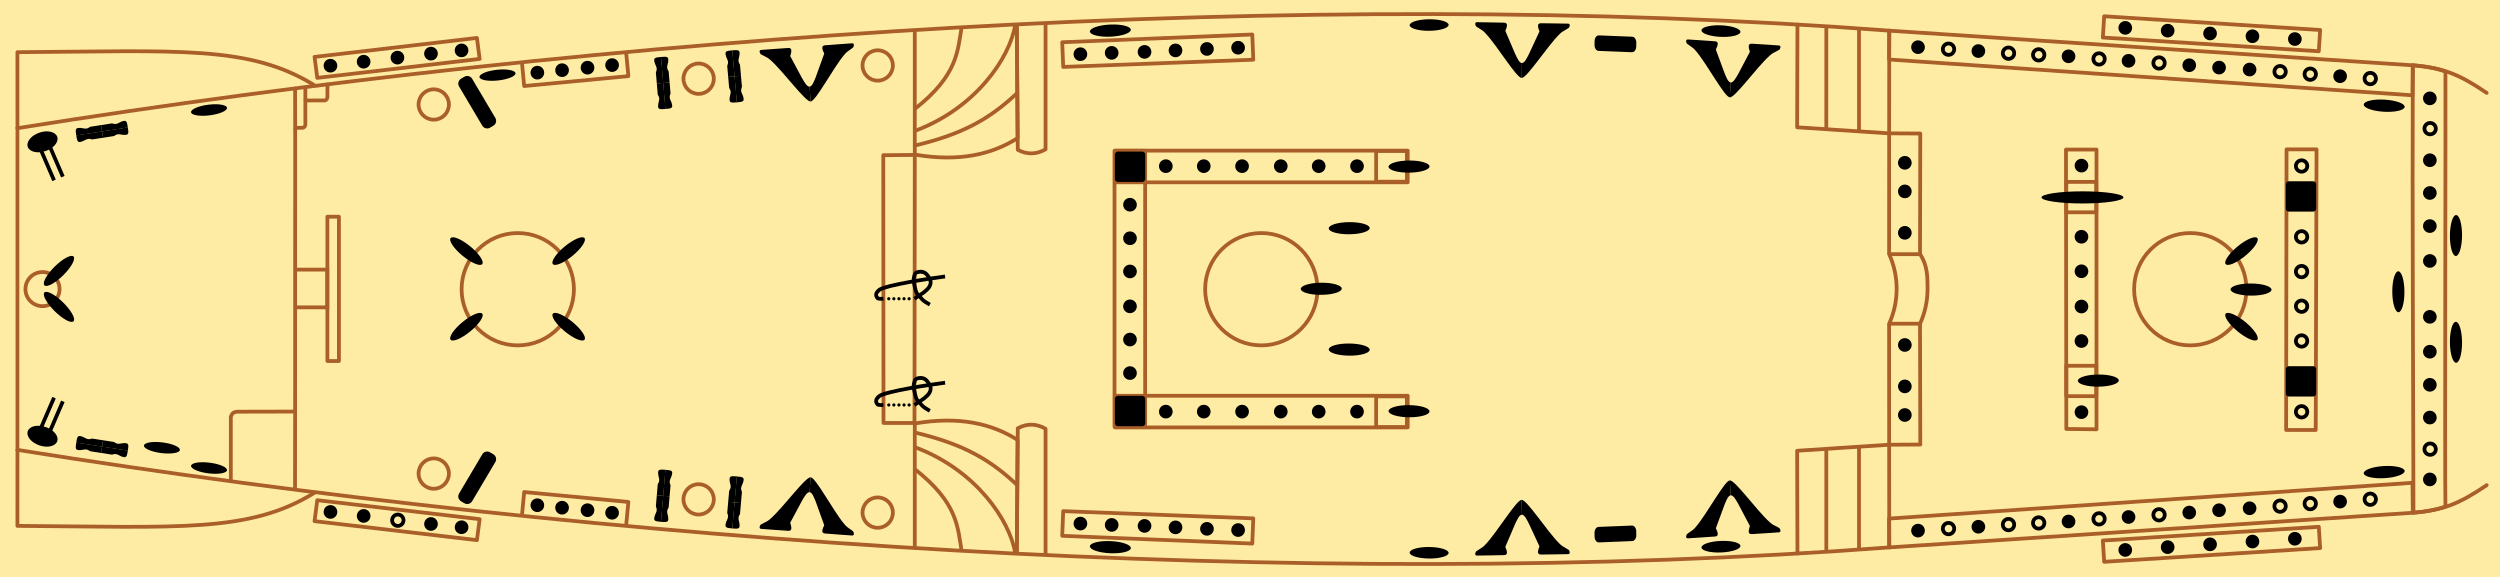
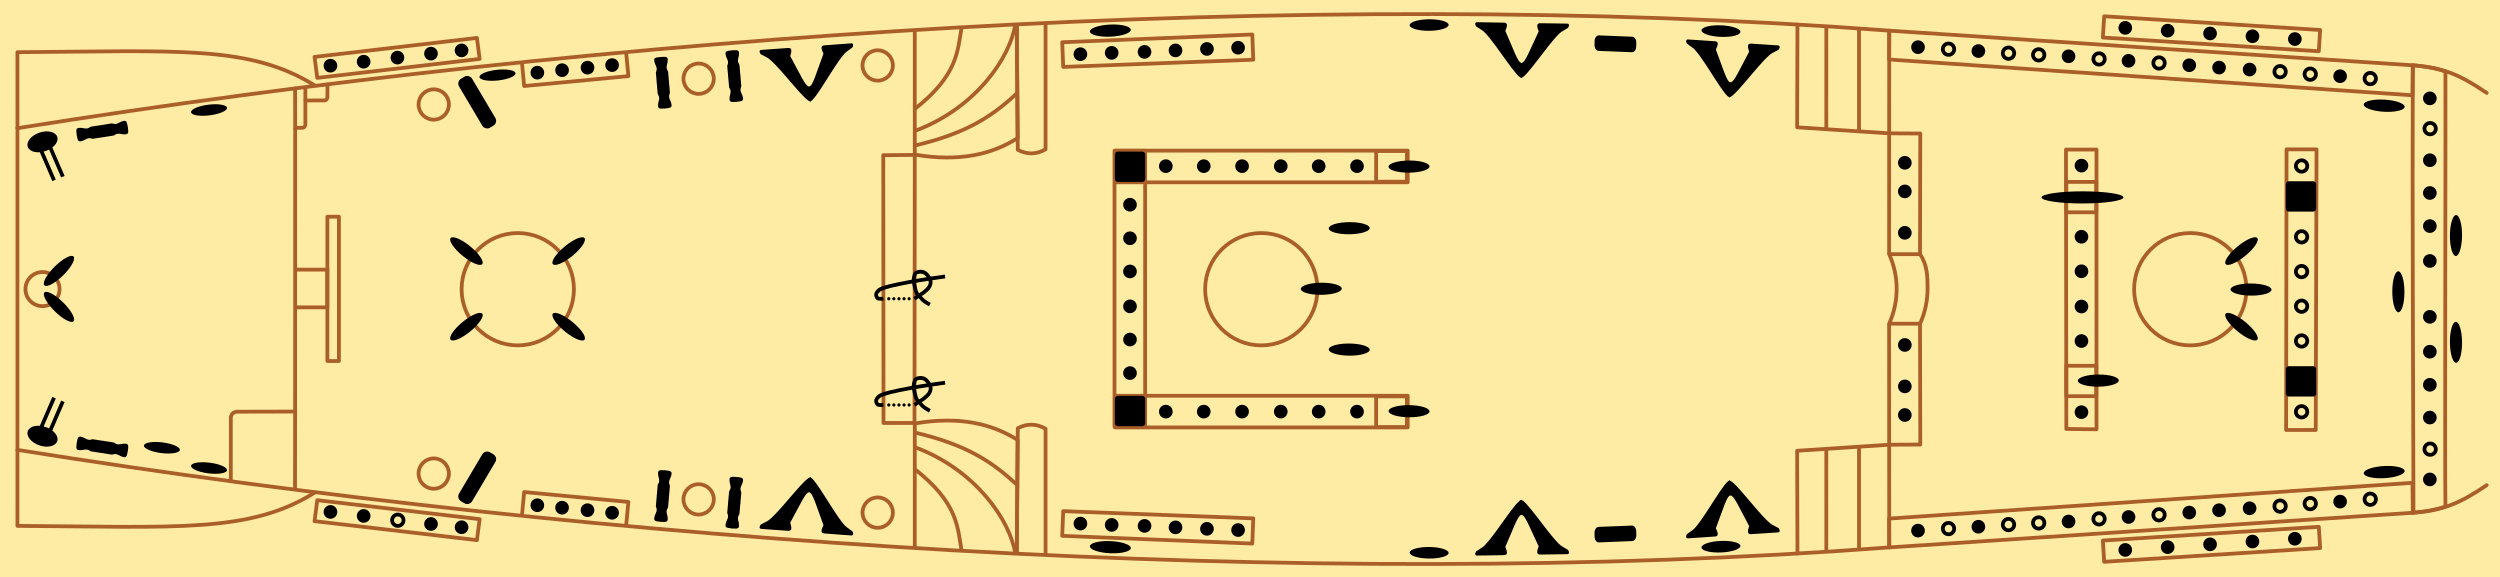
<svg xmlns="http://www.w3.org/2000/svg" xmlns:ns2="https://github.com/jolaf/rigging" xmlns:xlink="http://www.w3.org/1999/xlink" viewBox="1 -24 659 152" version="1.1" id="svg1" height="100%" width="100%">
  <style id="style1">
    /*  */
  &lt;/style&gt;
    #background {
      fill: #ffeca4;
    }

    #drawing, #wood {
      color: #aa5f28;
    }

    #wood {
      opacity: 0.5;
    }
    /*  */
  </style>
  <defs id="defs1">
    <pattern style="color:#aa5f28;opacity:0.5;fill:currentColor" patternUnits="userSpaceOnUse" viewBox="0,0,100,100" height="5" width="5" id="wood">
      <rect id="rect1431" height="5" width="100" y="0" x="0" />
      <rect style="opacity:0.1" x="0" y="5" width="100" height="95" id="rect3597" />
    </pattern>
    <rect style="fill:currentColor" id="deckMask" width="220.711" height="146.642" x="277.269" y="-0.809" />
    <g style="stroke:currentColor" id="mastMask">
      <path d="m 425.113,59.525 c 26.5,26.5 26.5,26.5 26.5,26.5 z" id="path89" />
      <path d="m 451.613,59.525 c -26.5,26.5 -26.5,26.5 -26.5,26.5 z" id="path91" />
    </g>
-     <circle style="stroke:currentColor" id="pipe" cx="160.871" cy="398.091" r="4" />
+     <circle style="fill:none;stroke:currentColor" id="pipe" cx="160.871" cy="398.091" r="4" />
    <circle class="aura" transform="rotate(-8.297298)" style="fill:currentColor" cx="567.539" cy="28.152" r="1.8" id="pin" />
    <circle r="1.5" cy="138.775" cx="607.213" id="pinhole" transform="rotate(-8.297298)" style="fill:none;stroke:currentColor" />
    <ellipse class="aura" style="fill:currentColor" cx="3.721" cy="-575.374" rx="1.6" ry="5.4" id="cleat" transform="rotate(89.50973)" />
    <rect class="aura" style="fill:currentColor" id="lcleat" width="4" height="15" x="396.501" y="72.319" ry="1.5" />
    <g class="aura" style="fill:currentColor" id="xcleat">
      <path class="aura" id="quarterXcleat" d="m 42.185,13.735 c 0,0 -0.026,-2.039 -0.002,-2.905 0.159,-0.415 0.29,-0.647 0.302,-0.946 C 42.517,9.123 42.079,8.693 42.019,7.767 41.966,6.953 42.308,6.833 43.89,6.842 v 6.893 z" />
-       <use transform="matrix(-1,0,0,1,87.75,0)" xlink:href="#quarterXcleat" id="use5194" />
-       <use transform="matrix(1,0,0,-1,0,27.45)" xlink:href="#quarterXcleat" id="use5196" />
-       <use id="use5198" xlink:href="#quarterXcleat" transform="rotate(180,43.875,13.725)" />
-     </g>
-     <g class="aura" id="kevel">
-       <path id="halfKevel" d="m 426.56,44.452 c 0.605,1.201 1.081,2.305 1.819,2.399 -0.01,0.735 0.015,2.749 0,3.896 -1.297,0.164 -6.502,-8.282 -9.737,-11.618 -0.74,-0.763 -0.818,-0.717 -2.433,-1.725 -0.222,-0.138 -0.607,-1.137 0.142,-1.153 2.121,-0.047 4.926,0.037 7.099,0.007 1.56,-0.021 0.44,1.911 0.425,2.168" style="fill:currentColor" />
-       <use xlink:href="#halfKevel" transform="matrix(-1,0,0,1,856.7406,0)" id="use6823" />
+       <use transform="matrix(-1,0,0,1,87.6,0)" xlink:href="#quarterXcleat" id="use5194" />
+       <use transform="matrix(1,0,0,-1,0,27.3)" xlink:href="#quarterXcleat" id="use5196" />
+       <use id="use5198" xlink:href="#quarterXcleat" transform="rotate(180,43.8,13.65)" />
+     </g>
+     <g class="aura" style="fill:currentColor" id="kevel">
+       <path id="halfKevel" d="m 426.56,44.452 c 0.605,1.201 1.081,2.305 1.819,2.399 v 3.896 c -1.297,0.164 -6.502,-8.282 -9.737,-11.618 -0.74,-0.763 -0.818,-0.717 -2.433,-1.725 -0.222,-0.138 -0.607,-1.137 0.142,-1.153 2.121,-0.047 4.926,0.037 7.099,0.007 1.56,-0.021 0.44,1.911 0.425,2.168" />
+       <use xlink:href="#halfKevel" transform="matrix(-1,0,0,1,856.54,0)" id="use13994" />
    </g>
    <rect ry="0.8" rx="0.8" style="fill:currentColor" class="aura" y="40.706" x="287.157" height="8" width="8" id="fist" />
    <g style="fill:currentColor" id="tackle" class="aura">
      <path d="m 633.919,129.817 0.918,0.396 -3.977,9.219 -0.918,-0.396 z" id="halfTackle" />
      <use xlink:href="#halfTackle" id="use12488" transform="translate(-2.328125,-0.96875)" />
      <ellipse id="ellipse12490" cx="-640.376" cy="-70.366" rx="4.104" ry="2.557" transform="matrix(-0.9469348,-0.3214258,-0.3214258,0.9469348,0,0)" />
    </g>
    <g style="fill:currentColor" id="knot" class="aura">
      <g id="g12499" style="fill-opacity:0">
        <rect id="rect12493" width="11.369" height="3.748" x="662.206" y="352.485" />
        <rect id="rect12495" width="3.123" height="7.121" x="670.878" y="349.127" />
        <rect id="rect12497" width="1.811" height="6.996" x="673.189" y="349.877" />
      </g>
      <path id="path12501" d="m 678.691,349.364 c -2.013,0.246 -5.879,0.818 -9.482,1.479 -1.802,0.33 -3.537,0.682 -4.945,1.029 -1.408,0.347 -2.446,0.644 -3.053,1.043 l -0.018,0.012 -0.016,0.014 c -0.479,0.375 -0.88,0.793 -1.043,1.336 -0.163,0.543 0.01,1.177 0.482,1.674 l 0.031,0.033 0.035,0.025 c 0.22,0.163 0.398,0.178 0.588,0.205 0.19,0.027 0.386,0.035 0.57,0.037 0.368,0.005 0.691,-0.019 0.691,-0.019 l -0.076,-0.998 c 0,0 -0.288,0.022 -0.604,0.018 -0.158,-0.002 -0.32,-0.01 -0.441,-0.027 -0.081,-0.011 -0.077,-0.012 -0.09,-0.014 -0.241,-0.274 -0.291,-0.445 -0.23,-0.646 0.064,-0.214 0.307,-0.516 0.688,-0.818 0.306,-0.197 1.359,-0.564 2.725,-0.9 1.375,-0.339 3.095,-0.689 4.885,-1.018 3.58,-0.656 7.443,-1.228 9.424,-1.471 z" />
      <path id="path12503" d="m 672.419,348.098 c -0.465,-0.022 -0.923,0.066 -1.311,0.229 -0.408,0.171 -0.686,0.499 -0.809,0.811 -0.122,0.312 -0.151,0.585 -0.234,0.865 -0.144,0.483 -0.088,1.007 -0.01,1.543 0.078,0.536 0.2,1.065 0.285,1.428 0.17,0.724 0.285,1.148 0.66,1.758 0.024,0.038 0.07,0.067 0.096,0.105 -0.209,0.132 -0.688,0.469 -0.688,0.469 l 0.521,0.854 c 0,0 0.573,-0.406 0.85,-0.58 0.302,0.324 0.563,0.688 0.873,0.947 0.652,0.547 1.848,1.191 1.848,1.191 l 0.482,-0.877 c 0,0 -1.221,-0.689 -1.688,-1.08 -0.256,-0.214 -0.442,-0.485 -0.691,-0.746 0.434,-0.293 0.655,-0.394 0.979,-0.668 0.496,-0.421 1.126,-0.912 1.475,-1.568 0.289,-0.544 0.46,-1.089 0.369,-1.754 -0.061,-0.444 -0.291,-0.879 -0.586,-1.33 -0.295,-0.451 -0.648,-0.883 -1.068,-1.164 -0.415,-0.278 -0.888,-0.41 -1.354,-0.432 z m -0.924,1.15 c 0.448,-0.188 1.275,-0.186 1.721,0.111 0.218,0.146 0.544,0.506 0.789,0.881 0.245,0.374 0.415,0.798 0.432,0.918 0.063,0.463 -0.011,0.678 -0.262,1.15 -0.191,0.359 -0.738,0.847 -1.24,1.273 -0.288,0.245 -0.563,0.39 -1.016,0.693 -0.014,-0.022 -0.051,-0.047 -0.064,-0.068 -0.323,-0.525 -0.37,-0.744 -0.539,-1.463 -0.084,-0.359 -0.2,-0.864 -0.27,-1.344 -0.07,-0.48 -0.071,-0.953 -0.023,-1.113 0.108,-0.363 0.153,-0.643 0.209,-0.785 0.056,-0.142 0.06,-0.168 0.264,-0.254 z" />
      <g id="g12508">
        <circle r="0.426" cy="355.732" cx="663.915" id="knotDot" />
        <use xlink:href="#knotDot" id="use12506" transform="translate(1.34)" />
        <use transform="translate(2.68)" id="use12801" xlink:href="#knotDot" />
        <use xlink:href="#knotDot" id="use12803" transform="translate(4.02)" />
        <use transform="translate(5.36)" id="use12805" xlink:href="#knotDot" />
      </g>
    </g>
  </defs>
  <g id="layer1">
    <g id="background" style="fill:#ffeca4">
      <rect y="-140" x="-20" height="370" width="720" id="rect6803" />
    </g>
  </g>
  <g id="layer2">
    <g style="color:#aa5f28;fill:none;stroke:currentColor" id="drawing">
      <path style="stroke-linejoin:round" d="m 645.621,-5.151 c -3.61,-1.336 -8.605,-1.635 -8.605,-1.635 -0.16,38.87 0.115,82.335 0.176,117.905 0,0 3.932,-0.108 8.424,-1.564 -0.182,-8.555 0.077,-111.18 0.004,-114.706 -9e-5,0 -1.7e-4,0 -2.6e-4,0" id="path4294" class="rail" />
      <path style="stroke-linecap:round;stroke-linejoin:round" d="m 603.734,15.378 c 0,0 7.908,0 7.908,0 0,0 -0.217,73.963 -0.217,73.963 0,0 -7.8,0 -7.8,0 0,0 0.108,-73.963 0.108,-73.963" id="rect4333" class="rail" />
      <circle id="path4330" cx="578.359" cy="52.238" r="14.805" class="solid" />
      <path style="stroke-linecap:round;stroke-linejoin:round" d="m 545.591,15.428 c 0,0 8.047,0 8.047,0 0,0 0,73.736 0,73.736 0,0 -7.955,-0.091 -7.955,-0.091 0,0 -0.091,-73.645 -0.091,-73.645" id="rect4326" class="rail" />
      <path class="solid" d="m 507.125,61.323 c 1.304,-2.875 1.979,-5.997 1.979,-9.164 10e-6,-3.167 -0.013,-6.268 -1.989,-9.164 h -8.138 c 1.304,2.875 1.979,5.997 1.979,9.164 0,3.167 -0.675,6.288 -1.979,9.164 l 8.147,-3e-5" id="path4211" style="stroke-linecap:round;stroke-linejoin:round" />
      <circle r="14.805" cy="52.238" cx="333.481" id="circle327" class="solid " />
      <path style="stroke-linejoin:round" id="path4336" d="m 302.86,88.464 c 0,0 -8.075,0 -8.075,0 0,0 0,-72.72 0,-72.72 0,0 8.075,0 8.075,0 0,0 0,72.72 0,72.72" class="rail" />
      <path style="stroke-linejoin:round" id="path4060" d="m 242.138,16.839 c 0,0 -8.306,0.069 -8.306,0.069 -0.004,16.806 0.062,53.776 0.058,70.582 0,0 8.168,0 8.168,0 0.004,-16.806 0.076,-53.845 0.08,-70.651 0,0 0,-5e-5 0,-5e-5" class="solid" />
      <circle id="circle329" cx="137.481" cy="52.238" r="14.805" class="solid" />
      <rect style="stroke-linejoin:round" id="rect4322" width="3.041" height="38.031" x="87.298" y="33.13" class="solid" />
      <path id="rect4317" d="m 78.789,47.072 h 8.482 v 9.949 h -8.482" />
      <path style="stroke-linecap:round;stroke-linejoin:round" id="path4887" d="m 87.327,-1.708 -0.031,3.419 c -0.175,0.713 -0.438,0.672 -0.685,0.766 l -5.121,0.009 0.005,6.425 c -0.175,0.713 -0.438,0.672 -0.685,0.766 l -1.999,0.035 -0.023,-10.387" class="solid" />
      <path id="path5796" d="M 81.491,2.486 V -1.077" style="stroke-linejoin:round" />
      <path id="path4304" d="m 78.795,84.486 0.017,-74.774" />
      <path style="stroke-linecap:round;stroke-linejoin:round" id="path4412" d="M 61.845,102.711 V 85.897 c 0.389,-1.278 0.973,-1.205 1.523,-1.374 l 15.427,-0.037 -0.025,20.438" class="solid" />
      <circle id="circle4314" cx="12.204" cy="52.207" r="4.495" class="solid" />
      <path style="stroke-width:0.991;stroke-linecap:round" d="M 5.599,9.788 V 94.592" id="path4069" />
      <g id="portDrawing">
        <path style="stroke-linejoin:round" d="m 499.005,-15.916 138.012,9.13 -0.082,7.903 -137.973,-9.434 0.044,-7.599" id="rect4158" class="rail" />
        <rect transform="matrix(0.997985,0.063452,-0.063107,0.998007,-36.91926,-388.2302)" y="330.176" x="614.658" height="5.615" width="57.042" id="rect4272" style="fill-rule:evenodd;stroke-width:1.002;stroke-linecap:round;stroke-linejoin:round;stroke-miterlimit:0" class="rail" />
        <rect style="stroke-linejoin:round" y="23.952" x="545.681" height="8.012" width="7.895" id="rect4212" class="solid" />
        <path style="stroke-linejoin:round" d="m 498.969,42.996 c 0,0 0.013,-31.846 0.013,-31.846 0,0 8.206,0.049 8.206,0.049 0,0 -0.072,31.797 -0.072,31.797" id="path4201" class="rail" />
        <g id="g4442">
          <path class="solid" id="path4436" d="m 474.81,-17.515 -0.083,27.074 24.254,1.59 0.023,-27.065" style="fill-rule:evenodd;stroke-linecap:round;stroke-linejoin:round" />
          <path id="path4438" d="m 491.034,11.003 c 0,0 0,-27.13 0,-27.13" />
          <path id="path4440" d="m 482.413,10.058 c 0,0 0.006,-26.716 0.006,-26.716" />
        </g>
        <rect style="stroke-linejoin:round" id="rect4227" width="8.109" height="8.109" x="363.751" y="15.795" class="solid" />
        <rect style="stroke-linejoin:round" id="rect4231" width="77.184" height="8.348" x="294.884" y="15.715" class="rail" />
        <path style="stroke-linecap:round;stroke-linejoin:round" d="m 281.003,-12.863 c 0,0 50.101,-2.045 50.101,-2.045 0,0 0.262,6.643 0.262,6.643 0,0 -50.107,1.907 -50.107,1.907 0,0 -0.256,-6.505 -0.256,-6.505" id="rect4238" class="rail" />
        <g style="stroke-linejoin:round" id="g2411">
          <path class="solid" d="m 269.031,-17.595 c 0,0 0.253,33.082 0.253,33.082 2.441,1.306 4.882,1.261 7.324,-0.126 0,0 0,-33.335 0,-33.335" id="path4286" />
          <path class="solid" d="m 242.135,-15.905 v 32.655 c 11.722,2.006 20.363,-0.062 27.109,-4.348 l -0.214,-29.641" id="path4302" />
          <path style="stroke-linecap:round" d="m 242.153,14.372 c 12.578,-3.001 19.671,-7.006 26.788,-13.682" id="path4300" />
          <path d="m 242.135,10.516 c 16.006,-5.945 25.097,-19.221 26.517,-28.111" id="path4298" />
          <path d="m 242.066,4.779 c 11.483,-8.995 11.331,-15.34 12.443,-21.742" id="path4296" />
        </g>
        <use x="71.491" y="-404.834" xlink:href="#pipe" id="use11168" width="100%" height="100%" />
        <use x="24.287" y="-401.346" xlink:href="#pipe" id="use11170" width="100%" height="100%" />
        <use x="-45.537" y="-394.546" xlink:href="#pipe" id="use11166" width="100%" height="100%" />
        <path id="rect4267" d="m 166.06,-10.062 c 0,0 0.583,6.126 0.583,6.126 0,0 -27.469,2.614 -27.469,2.614 0,0 -0.583,-6.126 -0.583,-6.126" style="stroke-linejoin:round" />
        <rect style="stroke-width:1;stroke-linejoin:round" transform="matrix(0.993243,-0.1160536,0.1289005,0.9916575,0,0)" id="rect4281" width="43.093" height="5.574" x="84.382" y="0.8" ry="0" class="rail" />
        <path class="solid" id="path7423" d="M 5.599,9.788 5.592,-10.244 C 47.812,-10.501 66.827,-12.194 83.974,-1.454" style="fill-rule:evenodd;stroke-linejoin:round" />
        <path style="stroke-linecap:round" id="path4399" d="m 5.599,9.788 c 154.591,-24.72 339.767,-37.357 493.406,-25.704 m 138.012,9.13 c 8.188,0.64 12.488,2.549 19.468,7.271" />
      </g>
      <use transform="matrix(1,0,0,-1,0,104.3797)" height="100%" width="100%" y="0" x="0" id="starboardDrawing" xlink:href="#portDrawing" />
    </g>
  </g>
  <g style="display:none" id="layer3">
    <g id="deckMasks">
      <use id="use758" xlink:href="#deckMask" class="deckMask" ns2:deck="fore" x="0" y="0" width="100%" height="100%" style="color:#ffffff" transform="matrix(0.71785,0,0,1,299.4258,-20.6)" />
      <use id="use760" xlink:href="#deckMask" class="deckMask" ns2:deck="main" x="0" y="0" width="100%" height="100%" style="color:#ffffff" transform="matrix(1.0033,0,0,1,-1.1,-20.6)" />
      <use id="use668" xlink:href="#deckMask" class="deckMask" ns2:deck="stern" x="0" y="0" width="100%" height="100%" style="color:#ffffff" transform="matrix(1.23109,0,0,1,-335.8762,-20.6)" />
    </g>
  </g>
  <g id="layer4" style="display:none">
    <g style="color:#ff0000" id="mastMasks">
      <use height="100%" width="100%" id="use89" xlink:href="#mastMask" class="mastMask" ns2:mast="fore" x="140" y="-20.6" />
      <use id="use336" xlink:href="#mastMask" class="mastMask" ns2:mast="main" x="-104.89" y="-20.6" width="100%" height="100%" />
      <use id="use338" xlink:href="#mastMask" class="mastMask" ns2:mast="mizzen" x="-300.966" y="-20.6" width="100%" height="100%" />
    </g>
  </g>
  <g id="layer5">
    <g id="points">
      <g ns2:deck="fore" ns2:rail="behindFront" id="g1143" ns2:side="port">
        <use transform="rotate(-89.09962,631.8431,-18.64428)" x="0" y="0" xlink:href="#cleat" id="use4877" width="100%" height="100%" />
      </g>
      <g id="g347" ns2:rail="behindFront" ns2:deck="fore" ns2:side="starboard">
        <use transform="matrix(0.015714,0.999877,0.999877,-0.015714,640.5563,-509.1088)" height="100%" width="100%" id="use345" xlink:href="#cleat" y="0" x="0" />
      </g>
      <g ns2:deck="fore" ns2:rail="frontRail" id="g4296" ns2:isAcross="true" ns2:side="port">
        <use transform="translate(75.84866,98.83295)" x="0" y="0" xlink:href="#pin" id="use4878" width="100%" height="100%" />
        <use transform="translate(75.84866,89.63983)" x="0" y="0" xlink:href="#pin" id="use4880" width="100%" height="100%" />
        <use transform="translate(75.84866,80.91451)" x="0" y="0" xlink:href="#pin" id="use4882" width="100%" height="100%" />
        <use transform="translate(75.84862,72.28295)" x="0" y="0" xlink:href="#pin" id="use4886" width="100%" height="100%" />
        <use transform="translate(20.70035,-39.78692)" x="0" y="0" xlink:href="#pinhole" id="use4884" width="100%" height="100%" />
        <use transform="translate(75.84862,55.97045)" x="0" y="0" xlink:href="#pin" id="use4888" width="100%" height="100%" />
      </g>
      <g ns2:isAcross="true" id="g361" ns2:rail="frontRail" ns2:deck="fore" ns2:side="starboard">
        <use transform="matrix(1,0,0,-1,75.84866,5.47289)" height="100%" width="100%" id="use349" xlink:href="#pin" y="0" x="0" />
        <use transform="matrix(1,0,0,-1,75.84866,14.66601)" height="100%" width="100%" id="use351" xlink:href="#pin" y="0" x="0" />
        <use transform="matrix(1,0,0,-1,75.84866,23.39133)" height="100%" width="100%" id="use353" xlink:href="#pin" y="0" x="0" />
        <use transform="matrix(1,0,0,-1,75.84862,32.02289)" height="100%" width="100%" id="use355" xlink:href="#pin" y="0" x="0" />
        <use transform="matrix(1,0,0,-1,20.70035,144.0928)" height="100%" width="100%" id="use357" xlink:href="#pinhole" y="0" x="0" />
        <use transform="matrix(1,0,0,-1,75.84862,48.33539)" height="100%" width="100%" id="use359" xlink:href="#pin" y="0" x="0" />
      </g>
      <g id="g826" ns2:rail="onDeckFront" ns2:deck="fore" ns2:side="port">
        <use transform="rotate(3.785765,525.8314,819.6382)" x="0" y="0" xlink:href="#cleat" id="use4869" width="100%" height="100%" />
      </g>
      <g id="g4125" ns2:rail="onDeckFront" ns2:side="center" ns2:deck="fore">
        <use transform="rotate(90.24104,577.353,54.64535)" height="100%" width="100%" id="use4123" xlink:href="#cleat" y="0" x="0" />
      </g>
      <g ns2:deck="fore" ns2:rail="onDeckFront" id="g365" ns2:side="starboard">
        <use transform="matrix(0.997818,-0.066026,-0.066026,-0.997818,55.26471,137.2361)" height="100%" width="100%" id="use363" xlink:href="#cleat" y="0" x="0" />
      </g>
      <g ns2:deck="fore" ns2:rail="sideRail" id="g4304" ns2:side="port">
        <use transform="rotate(3.868454,-92.7702,-907.3731)" x="0" y="0" xlink:href="#pin" id="use4842" width="100%" height="100%" />
        <use transform="rotate(3.868454,1466.888,-1553.783)" x="0" y="0" xlink:href="#pinhole" id="use4838" width="100%" height="100%" />
        <use transform="rotate(3.868454,-99.96312,-671.3174)" x="0" y="0" xlink:href="#pin" id="use4840" width="100%" height="100%" />
        <use transform="rotate(3.868454,1459.176,-1319.113)" x="0" y="0" xlink:href="#pinhole" id="use4836" width="100%" height="100%" />
        <use transform="rotate(3.868454,1456.696,-1201.136)" x="0" y="0" xlink:href="#pinhole" id="use4834" width="100%" height="100%" />
        <use transform="rotate(3.868454,-108.5725,-318.7246)" x="0" y="0" xlink:href="#pin" id="use4832" width="100%" height="100%" />
        <use transform="rotate(3.868454,1448.685,-965.0252)" x="0" y="0" xlink:href="#pinhole" id="use4830" width="100%" height="100%" />
        <use transform="rotate(3.868454,-118.2131,-83.96187)" x="0" y="0" xlink:href="#pin" id="use4828" width="100%" height="100%" />
        <use transform="rotate(3.868454,1440.792,-730.3631)" x="0" y="0" xlink:href="#pinhole" id="use4826" width="100%" height="100%" />
        <use transform="rotate(3.868454,-127.5393,153.5277)" x="0" y="0" xlink:href="#pin" id="use4824" width="100%" height="100%" />
        <use transform="rotate(3.868454,-132.7446,270.2065)" x="0" y="0" xlink:href="#pin" id="use4822" width="100%" height="100%" />
        <use transform="rotate(3.868454,-136.3844,389.6254)" x="0" y="0" xlink:href="#pin" id="use4820" width="100%" height="100%" />
        <use transform="rotate(3.868454,1422.843,-256.7695)" x="0" y="0" xlink:href="#pinhole" id="use4816" width="100%" height="100%" />
        <use transform="rotate(3.868454,1417.016,-138.7774)" x="0" y="0" xlink:href="#pinhole" id="use4818" width="100%" height="100%" />
        <use transform="rotate(3.868454,-150.431,743.7496)" x="0" y="0" xlink:href="#pin" id="use4814" width="100%" height="100%" />
        <use transform="rotate(3.868454,1407.834,96.0115)" x="0" y="0" xlink:href="#pinhole" id="use4812" width="100%" height="100%" />
      </g>
      <g id="g399" ns2:rail="sideRail" ns2:deck="fore" ns2:side="starboard">
        <use transform="matrix(0.997722,-0.067466,-0.067466,-0.997722,-61.42814,100.1132)" height="100%" width="100%" id="use367" xlink:href="#pin" y="0" x="0" />
        <use transform="matrix(0.997722,-0.067466,-0.067466,-0.997722,-101.4873,206.8092)" height="100%" width="100%" id="use369" xlink:href="#pinhole" y="0" x="0" />
        <use transform="matrix(0.997722,-0.067466,-0.067466,-0.997722,-45.51876,99.09042)" height="100%" width="100%" id="use371" xlink:href="#pin" y="0" x="0" />
        <use transform="matrix(0.997722,-0.067466,-0.067466,-0.997722,-85.67257,205.7545)" height="100%" width="100%" id="use373" xlink:href="#pinhole" y="0" x="0" />
        <use transform="matrix(0.997722,-0.067466,-0.067466,-0.997722,-77.71882,205.3186)" height="100%" width="100%" id="use375" xlink:href="#pinhole" y="0" x="0" />
        <use transform="matrix(0.997722,-0.067466,-0.067466,-0.997722,-21.75033,97.70667)" height="100%" width="100%" id="use377" xlink:href="#pin" y="0" x="0" />
        <use transform="matrix(0.997722,-0.067466,-0.067466,-0.997722,-61.80757,204.2404)" height="100%" width="100%" id="use379" xlink:href="#pinhole" y="0" x="0" />
        <use transform="matrix(0.997722,-0.067466,-0.067466,-0.997722,-5.933765,96.52167)" height="100%" width="100%" id="use381" xlink:href="#pin" y="0" x="0" />
        <use transform="matrix(0.997722,-0.067466,-0.067466,-0.997722,-45.99382,203.1736)" height="100%" width="100%" id="use383" xlink:href="#pinhole" y="0" x="0" />
        <use transform="matrix(0.997722,-0.067466,-0.067466,-0.997722,10.06748,95.35167)" height="100%" width="100%" id="use385" xlink:href="#pin" y="0" x="0" />
        <use transform="matrix(0.997722,-0.067466,-0.067466,-0.997722,17.92749,94.73479)" height="100%" width="100%" id="use387" xlink:href="#pin" y="0" x="0" />
        <use transform="matrix(0.997722,-0.067466,-0.067466,-0.997722,25.97592,94.21729)" height="100%" width="100%" id="use389" xlink:href="#pin" y="0" x="0" />
        <use transform="matrix(0.997722,-0.067466,-0.067466,-0.997722,-14.08319,200.8842)" height="100%" width="100%" id="use391" xlink:href="#pinhole" y="0" x="0" />
        <use transform="matrix(0.997722,-0.067466,-0.067466,-0.997722,-6.136005,200.2223)" height="100%" width="100%" id="use393" xlink:href="#pinhole" y="0" x="0" />
        <use transform="matrix(0.997722,-0.067466,-0.067466,-0.997722,49.8353,92.46323)" height="100%" width="100%" id="use395" xlink:href="#pin" y="0" x="0" />
        <use transform="matrix(0.997722,-0.067466,-0.067466,-0.997722,9.683369,199.0683)" height="100%" width="100%" id="use397" xlink:href="#pinhole" y="0" x="0" />
      </g>
      <g id="g5102" ns2:deck="fore" ns2:rail="shroudsRail" ns2:side="port">
        <use transform="rotate(3.769456,-4.664136,-102.7973)" x="0" y="0" xlink:href="#pin" id="use4845" width="100%" height="100%" />
        <use transform="rotate(3.769456,-10.26693,67.38591)" x="0" y="0" xlink:href="#pin" id="use4847" width="100%" height="100%" />
        <use transform="rotate(3.769456,-15.86972,237.569)" x="0" y="0" xlink:href="#pin" id="use4849" width="100%" height="100%" />
        <use transform="rotate(3.769456,-21.47206,407.7377)" x="0" y="0" xlink:href="#pin" id="use4851" width="100%" height="100%" />
        <use transform="rotate(3.769456,-27.07484,577.9207)" x="0" y="0" xlink:href="#pin" id="use4853" width="100%" height="100%" />
      </g>
      <g ns2:rail="shroudsRail" ns2:deck="fore" id="g412" ns2:side="starboard">
        <use transform="matrix(0.997837,-0.065742,-0.065742,-0.997837,-6.768192,104.2215)" height="100%" width="100%" id="use401" xlink:href="#pin" y="0" x="0" />
        <use transform="matrix(0.997837,-0.065742,-0.065742,-0.997837,4.407888,103.4852)" height="100%" width="100%" id="use403" xlink:href="#pin" y="0" x="0" />
        <use transform="matrix(0.997837,-0.065742,-0.065742,-0.997837,15.58396,102.7488)" height="100%" width="100%" id="use406" xlink:href="#pin" y="0" x="0" />
        <use transform="matrix(0.997837,-0.065742,-0.065742,-0.997837,26.75908,102.0126)" height="100%" width="100%" id="use408" xlink:href="#pin" y="0" x="0" />
        <use transform="matrix(0.997837,-0.065742,-0.065742,-0.997837,37.93515,101.2762)" height="100%" width="100%" id="use410" xlink:href="#pin" y="0" x="0" />
      </g>
      <g id="g5002" ns2:side="port">
        <use transform="translate(-13.1858,-2.106348)" height="100%" width="100%" id="use4991" xlink:href="#pinhole" y="0" x="0" />
        <use transform="translate(-13.1858,-11.2663)" height="100%" width="100%" id="use4989" xlink:href="#pinhole" y="0" x="0" />
        <use transform="translate(-13.1858,-29.93838)" height="100%" width="100%" id="use4987" xlink:href="#pinhole" y="0" x="0" />
      </g>
      <g id="g424" ns2:side="starboard">
        <use transform="matrix(1,0,0,-1,-13.1858,106.4122)" x="0" y="0" xlink:href="#pinhole" id="use418" width="100%" height="100%" />
        <use transform="matrix(1,0,0,-1,-13.1858,115.5721)" x="0" y="0" xlink:href="#pinhole" id="use420" width="100%" height="100%" />
        <use transform="matrix(1,0,0,-1,-13.1858,134.2442)" x="0" y="0" xlink:href="#pinhole" id="use422" width="100%" height="100%" />
      </g>
      <g ns2:deck="fore" ns2:rail="frontFists" id="g1149" ns2:side="port">
        <use transform="translate(316.3839,-16.92513)" height="100%" width="100%" id="use10664" xlink:href="#fist" y="0" x="0" />
      </g>
      <g id="g416" ns2:rail="frontFists" ns2:deck="fore" ns2:side="starboard">
        <use transform="matrix(1,0,0,-1,316.3839,121.231)" x="0" y="0" xlink:href="#fist" id="use414" width="100%" height="100%" />
      </g>
      <g id="g1383" ns2:rail="atMastFront" ns2:deck="fore" ns2:side="port">
        <use transform="matrix(0.766927,-0.641734,-0.641734,-0.766927,149.8073,410.5093)" x="0" y="0" xlink:href="#cleat" id="use1381" width="100%" height="100%" />
      </g>
      <g ns2:deck="fore" ns2:rail="atMastFront" ns2:side="center" id="g1173">
        <use transform="rotate(0.8713881,-2934.841,1273.955)" x="0" y="0" xlink:href="#cleat" id="use4860" width="100%" height="100%" />
      </g>
      <g ns2:deck="fore" ns2:rail="atMastFront" id="g428" ns2:side="starboard">
        <use transform="rotate(39.92125,496.4486,53.13481)" height="100%" width="100%" id="use426" xlink:href="#cleat" y="0" x="0" />
      </g>
      <g ns2:deck="fore" ns2:rail="behindMastRail" id="g4334" ns2:isAcross="true" ns2:side="port">
        <use transform="translate(-15.98494,101.5517)" x="0" y="0" xlink:href="#pin" id="use4920" width="100%" height="100%" />
        <use transform="translate(-15.98494,92.45232)" x="0" y="0" xlink:href="#pin" id="use4922" width="100%" height="100%" />
        <use transform="translate(-15.98494,73.70326)" x="0" y="0" xlink:href="#pin" id="use4924" width="100%" height="100%" />
      </g>
      <g ns2:isAcross="true" id="g436" ns2:rail="behindMastRail" ns2:deck="fore" ns2:side="starboard">
        <use transform="matrix(1,0,0,-1,-15.98494,2.75414)" height="100%" width="100%" id="use430" xlink:href="#pin" y="0" x="0" />
        <use transform="matrix(1,0,0,-1,-15.98494,11.85352)" height="100%" width="100%" id="use432" xlink:href="#pin" y="0" x="0" />
        <use transform="matrix(1,0,0,-1,-15.98494,30.60258)" height="100%" width="100%" id="use434" xlink:href="#pin" y="0" x="0" />
      </g>
      <g id="g4131" ns2:rail="backPillars" ns2:deck="fore" ns2:side="port">
        <use transform="matrix(-1.999944,-0.007457,0.014915,-0.999972,1700.694,31.12345)" height="100%" width="100%" id="use4129" xlink:href="#cleat" y="0" x="0" />
      </g>
      <g ns2:deck="fore" ns2:side="starboard" ns2:rail="backPillars" id="g1179">
        <use x="0" y="0" xlink:href="#cleat" id="use4857" width="100%" height="100%" transform="rotate(0.03827358,-115491.83,-31800.115)" />
      </g>
      <g ns2:deck="fore" ns2:rail="backRail" id="g4384" ns2:isAcross="true" ns2:side="port">
        <use transform="translate(-62.54551,91.41639)" x="0" y="0" xlink:href="#pin" id="use4905" width="100%" height="100%" />
        <use transform="translate(-62.54551,80.49827)" x="0" y="0" xlink:href="#pin" id="use4907" width="100%" height="100%" />
        <use transform="translate(-62.54551,72.95795)" x="0" y="0" xlink:href="#pin" id="use4909" width="100%" height="100%" />
      </g>
      <g ns2:isAcross="true" id="g444" ns2:rail="backRail" ns2:deck="fore" ns2:side="starboard">
        <use transform="matrix(1,0,0,-1,-62.54551,12.88945)" height="100%" width="100%" id="use438" xlink:href="#pin" y="0" x="0" />
        <use transform="matrix(1,0,0,-1,-62.54551,23.80757)" height="100%" width="100%" id="use440" xlink:href="#pin" y="0" x="0" />
        <use transform="matrix(1,0,0,-1,-62.54551,31.34789)" height="100%" width="100%" id="use442" xlink:href="#pin" y="0" x="0" />
      </g>
      <g ns2:deck="main" ns2:rail="bulwark" id="g4357" ns2:side="port">
        <use transform="matrix(0.950737,0,0,0.950737,-169.3192,-16.25863)" x="0" y="0" xlink:href="#cleat" id="use4933" width="100%" height="100%" />
        <use transform="rotate(0.8999815,3866.43,-1648.031)" x="0" y="0" xlink:href="#kevel" id="use4825" width="100%" height="100%" />
        <use transform="matrix(-0.01972,1.022046,-0.732813,-0.029126,493.1735,-417.4143)" x="0" y="0" xlink:href="#lcleat" id="use4944" width="100%" height="100%" />
        <use transform="matrix(0.950387,0.048001,-0.048001,0.950387,-92.25053,-42.27918)" x="0" y="0" xlink:href="#cleat" id="use4918" width="100%" height="100%" />
        <use transform="rotate(3.768481,1188.789,460.959)" x="0" y="0" xlink:href="#kevel" id="use4823" width="100%" height="100%" />
      </g>
      <g id="g456" ns2:rail="bulwark" ns2:deck="main" ns2:side="starboard">
        <use transform="matrix(0.950737,0,0,-0.950737,-169.3192,120.5645)" height="100%" width="100%" id="use446" xlink:href="#cleat" y="0" x="0" />
        <use transform="matrix(0.999877,-0.015707,-0.015707,-0.999877,-25.41287,165.2374)" height="100%" width="100%" id="use448" xlink:href="#kevel" y="0" x="0" />
        <use transform="matrix(-0.01972,-1.022046,-0.732813,0.029126,493.1735,521.7201)" height="100%" width="100%" id="use450" xlink:href="#lcleat" y="0" x="0" />
        <use transform="matrix(0.950387,-0.048001,-0.048001,-0.950387,-92.25053,146.585)" height="100%" width="100%" id="use452" xlink:href="#cleat" y="0" x="0" />
        <use transform="matrix(0.997838,-0.065725,-0.065725,-0.997838,32.86614,181.4422)" height="100%" width="100%" id="use454" xlink:href="#kevel" y="0" x="0" />
      </g>
      <g ns2:deck="main" ns2:rail="frontPillars" id="g1161" ns2:side="port">
        <use transform="translate(-202.962,21.1146)" x="0" y="0" xlink:href="#cleat" id="use4893" width="100%" height="100%" />
      </g>
      <g id="g460" ns2:rail="frontPillars" ns2:deck="main" ns2:side="starboard">
        <use transform="matrix(1,0,0,-1,-202.962,83.19124)" height="100%" width="100%" id="use458" xlink:href="#cleat" y="0" x="0" />
      </g>
      <g ns2:deck="main" ns2:rail="onDeckFront" id="g1164" ns2:side="port">
        <use transform="translate(-218.7304,37.3576)" x="0" y="0" xlink:href="#cleat" id="use4897" width="100%" height="100%" />
      </g>
      <g id="g464" ns2:rail="onDeckFront" ns2:deck="main" ns2:side="starboard">
        <use transform="matrix(1,0,0,-1,-218.7304,66.94823)" height="100%" width="100%" id="use462" xlink:href="#cleat" y="0" x="0" />
      </g>
      <g ns2:deck="main" ns2:rail="atMastFront" ns2:side="center" id="g1194">
        <use transform="rotate(180,462.3346,25.45869)" x="0" y="0" xlink:href="#cleat" id="use4911" width="100%" height="100%" />
      </g>
      <g ns2:deck="main" ns2:rail="sideMastRail" id="g4366" ns2:side="port">
        <use transform="translate(-257.3499,73.84574)" x="0" y="0" xlink:href="#pin" id="use4789" width="100%" height="100%" />
        <use transform="translate(-247.3499,73.84574)" x="0" y="0" xlink:href="#pin" id="use4791" width="100%" height="100%" />
        <use transform="translate(-237.2509,73.84574)" x="0" y="0" xlink:href="#pin" id="use4793" width="100%" height="100%" />
        <use transform="translate(-227.0499,73.84574)" x="0" y="0" xlink:href="#pin" id="use4795" width="100%" height="100%" />
        <use transform="translate(-217.0499,73.84574)" x="0" y="0" xlink:href="#pin" id="use4799" width="100%" height="100%" />
        <use transform="translate(-206.9509,73.84574)" x="0" y="0" xlink:href="#pin" id="use4801" width="100%" height="100%" />
      </g>
      <g id="g478" ns2:rail="sideMastRail" ns2:deck="main" ns2:side="starboard">
        <use transform="matrix(1,0,0,-1,-257.3499,30.4601)" height="100%" width="100%" id="use466" xlink:href="#pin" y="0" x="0" />
        <use transform="matrix(1,0,0,-1,-247.3499,30.4601)" height="100%" width="100%" id="use468" xlink:href="#pin" y="0" x="0" />
        <use transform="matrix(1,0,0,-1,-237.2509,30.4601)" height="100%" width="100%" id="use470" xlink:href="#pin" y="0" x="0" />
        <use transform="matrix(1,0,0,-1,-227.0499,30.4601)" height="100%" width="100%" id="use472" xlink:href="#pin" y="0" x="0" />
        <use transform="matrix(1,0,0,-1,-217.0499,30.4601)" height="100%" width="100%" id="use474" xlink:href="#pin" y="0" x="0" />
        <use transform="matrix(1,0,0,-1,-206.9509,30.4601)" height="100%" width="100%" id="use476" xlink:href="#pin" y="0" x="0" />
      </g>
      <g ns2:deck="main" ns2:rail="backFists" id="g1158" ns2:side="port">
        <use transform="translate(7.726347,-24.75157)" x="0" y="0" xlink:href="#fist" id="use9904" width="100%" height="100%" />
      </g>
      <g id="g482" ns2:rail="backFists" ns2:deck="main" ns2:side="starboard">
        <use transform="matrix(1,0,0,-1,7.726347,129.0574)" height="100%" width="100%" id="use480" xlink:href="#fist" y="0" x="0" />
      </g>
      <g ns2:deck="main" ns2:rail="behindMastRail" id="g4374" ns2:isAcross="true" ns2:side="port">
        <use transform="translate(-266.796,101.5978)" x="0" y="0" xlink:href="#pin" width="100%" height="100%" id="use11352" />
        <use transform="translate(-266.796,92.84688)" id="use11350" height="100%" width="100%" xlink:href="#pin" y="0" x="0" />
        <use transform="translate(-266.796,84.00765)" x="0" y="0" xlink:href="#pin" width="100%" height="100%" id="use11281" />
      </g>
      <g ns2:isAcross="true" id="g490" ns2:rail="behindMastRail" ns2:deck="main" ns2:side="starboard">
        <use transform="matrix(1,0,0,-1,-266.796,2.70807)" id="use484" height="100%" width="100%" xlink:href="#pin" y="0" x="0" />
        <use transform="matrix(1,0,0,-1,-266.796,11.45896)" x="0" y="0" xlink:href="#pin" width="100%" height="100%" id="use486" />
        <use transform="matrix(1,0,0,-1,-266.796,20.29819)" id="use488" height="100%" width="100%" xlink:href="#pin" y="0" x="0" />
      </g>
      <g ns2:deck="main" ns2:rail="sideRail" id="g4358" ns2:side="port">
        <use transform="rotate(-2.27742,1540.865,7008.099)" x="0" y="0" xlink:href="#pin" id="use1167" width="100%" height="100%" />
        <use transform="rotate(-2.27742,1536.087,6800.553)" x="0" y="0" xlink:href="#pin" id="use1169" width="100%" height="100%" />
        <use transform="rotate(-2.27742,1533.94,6582.564)" x="0" y="0" xlink:href="#pin" id="use1173" width="100%" height="100%" />
        <use transform="rotate(-2.27742,1528.249,6377.037)" x="0" y="0" xlink:href="#pin" id="use1171" width="100%" height="100%" />
        <use transform="rotate(-2.27742,1522.712,6168.309)" x="0" y="0" xlink:href="#pin" id="use1175" width="100%" height="100%" />
        <use transform="rotate(-2.27742,1518.726,5961.667)" x="0" y="0" xlink:href="#pin" id="use1177" width="100%" height="100%" />
      </g>
      <g id="g504" ns2:rail="sideRail" ns2:deck="main" ns2:side="starboard">
        <use transform="matrix(0.99921,0.039738,0.039738,-0.99921,-277.2701,37.5367)" height="100%" width="100%" id="use492" xlink:href="#pin" y="0" x="0" />
        <use transform="matrix(0.99921,0.039738,0.039738,-0.99921,-269.0264,37.89059)" height="100%" width="100%" id="use494" xlink:href="#pin" y="0" x="0" />
        <use transform="matrix(0.99921,0.039738,0.039738,-0.99921,-260.3656,38.14817)" height="100%" width="100%" id="use496" xlink:href="#pin" y="0" x="0" />
        <use transform="matrix(0.99921,0.039738,0.039738,-0.99921,-252.2029,38.53671)" height="100%" width="100%" id="use498" xlink:href="#pin" y="0" x="0" />
        <use transform="matrix(0.99921,0.039738,0.039738,-0.99921,-243.9128,38.92169)" height="100%" width="100%" id="use500" xlink:href="#pin" y="0" x="0" />
        <use transform="matrix(0.99921,0.039738,0.039738,-0.99921,-235.7045,39.24342)" height="100%" width="100%" id="use502" xlink:href="#pin" y="0" x="0" />
      </g>
      <g ns2:deck="main" ns2:rail="aboveRail" id="g1155" ns2:side="port">
        <use transform="rotate(-2.086543,30.15462,7725.866)" x="0" y="0" xlink:href="#cleat" id="use4885" width="100%" height="100%" />
      </g>
      <g id="g508" ns2:rail="aboveRail" ns2:deck="main" ns2:side="starboard">
        <use transform="matrix(0.999337,0.036409,0.036409,-0.999337,-281.2711,98.08612)" height="100%" width="100%" id="use506" xlink:href="#cleat" y="0" x="0" />
      </g>
      <g ns2:deck="stern" ns2:rail="bulwark" id="g4431" ns2:side="port">
        <use transform="rotate(-30.63951,122.3267,537.3113)" x="0" y="0" xlink:href="#lcleat" id="use4925" width="100%" height="100%" />
        <use transform="matrix(0.879801,-0.086775,0.086775,0.879801,-373.9829,46.79124)" height="100%" width="100%" id="use4079" xlink:href="#cleat" y="0" x="0" />
        <use transform="rotate(-4.837726,-77.7969,-1555.968)" x="0" y="0" xlink:href="#xcleat" id="use4873" width="100%" height="100%" />
        <use transform="rotate(-5.037746,-80.76236,-1708.61)" x="0" y="0" xlink:href="#xcleat" id="use4854" width="100%" height="100%" />
        <use transform="rotate(-4.173216,-337.2484,2959.269)" x="0" y="0" xlink:href="#kevel" id="use4862" width="100%" height="100%" />
      </g>
      <g ns2:deck="stern" ns2:side="starboard" ns2:rail="bulwark" id="g4331">
        <use transform="matrix(0.860391,0.509635,0.509635,-0.860391,-256.7549,-32.47303)" x="0" y="0" xlink:href="#lcleat" id="use4329" width="100%" height="100%" />
        <use transform="matrix(0.996438,0.084334,0.084334,-0.996438,130.944,116.6716)" x="0" y="0" xlink:href="#xcleat" id="use4325" width="100%" height="100%" />
        <use transform="matrix(0.996137,0.087812,0.087812,-0.996137,149.7245,118.2624)" x="0" y="0" xlink:href="#xcleat" id="use4323" width="100%" height="100%" />
        <use transform="matrix(0.997349,0.072772,0.072772,-0.997349,-216.2458,121.2686)" x="0" y="0" xlink:href="#kevel" id="use4321" width="100%" height="100%" />
      </g>
      <g ns2:deck="stern" ns2:rail="atFront" ns2:side="center" id="g4276" transform="translate(0.2651651)">
        <use transform="translate(-428.8973,-300.9818)" x="0" y="0" xlink:href="#knot" id="use4868" width="100%" height="100%" />
      </g>
      <g id="g346" ns2:side="starboard" ns2:rail="aboveLadder" ns2:deck="stern" transform="translate(0.2651651)">
        <use transform="translate(-428.8973,-272.9818)" height="100%" width="100%" id="use344" xlink:href="#knot" y="0" x="0" />
      </g>
      <g ns2:deck="stern" ns2:rail="sideRail" id="g4420" ns2:side="port">
        <use transform="rotate(-0.9999764,3172.813,24207.497)" x="0" y="0" xlink:href="#pin" id="use1144" width="100%" height="100%" />
        <use transform="rotate(-0.9999764,3138.807,23833.761)" x="0" y="0" xlink:href="#pin" id="use1148" width="100%" height="100%" />
        <use transform="rotate(-0.9999764,3104.186,23449.084)" x="0" y="0" xlink:href="#pin" id="use1146" width="100%" height="100%" />
        <use transform="rotate(-0.9999764,3068.568,23077.618)" x="0" y="0" xlink:href="#pin" id="use1142" width="100%" height="100%" />
      </g>
      <g id="g518" ns2:rail="sideRail" ns2:deck="stern" ns2:side="starboard">
        <use transform="matrix(0.999848,0.017452,0.017452,-0.999848,-421.9891,45.26875)" height="100%" width="100%" id="use510" xlink:href="#pin" y="0" x="0" />
        <use transform="matrix(0.999848,0.017452,0.017452,-0.999848,-415.4718,45.9188)" height="100%" width="100%" id="use512" xlink:href="#pin" y="0" x="0" />
        <use transform="matrix(0.999848,0.017452,0.017452,-0.999848,-408.7636,46.58125)" height="100%" width="100%" id="use514" xlink:href="#pin" y="0" x="0" />
        <use transform="matrix(0.999848,0.017452,0.017452,-0.999848,-402.2862,47.2591)" height="100%" width="100%" id="use516" xlink:href="#pin" y="0" x="0" />
      </g>
      <g ns2:deck="stern" ns2:rail="shroudsRail" id="g4413" ns2:side="port">
        <use transform="rotate(-0.7000002,4203.337,39057.539)" x="0" y="0" xlink:href="#pin" id="use1117" width="100%" height="100%" />
        <use transform="rotate(-0.7000002,4121.681,38340.889)" x="0" y="0" xlink:href="#pin" id="use1125" width="100%" height="100%" />
        <use transform="rotate(-0.7000002,4038.298,37611.086)" x="0" y="0" xlink:href="#pin" id="use1123" width="100%" height="100%" />
        <use transform="rotate(-0.7000002,3956.583,36886.801)" x="0" y="0" xlink:href="#pin" id="use1119" width="100%" height="100%" />
        <use transform="rotate(-0.7000002,3890.676,36226.636)" x="0" y="0" xlink:href="#pin" id="use1121" width="100%" height="100%" />
      </g>
      <g id="g536" ns2:rail="shroudsRail" ns2:deck="stern" ns2:side="starboard">
        <use transform="matrix(0.999925,0.012217,0.012217,-0.999925,-476.8473,49.99551)" height="100%" width="100%" id="use526" xlink:href="#pin" y="0" x="0" />
        <use transform="matrix(0.999925,0.012217,0.012217,-0.999925,-468.0981,51.04738)" height="100%" width="100%" id="use528" xlink:href="#pin" y="0" x="0" />
        <use transform="matrix(0.999925,0.012217,0.012217,-0.999925,-515.5801,155.2391)" x="0" y="0" xlink:href="#pinhole" id="use546" width="100%" height="100%" />
        <use transform="matrix(0.999925,0.012217,0.012217,-0.999925,-450.346,53.17452)" height="100%" width="100%" id="use532" xlink:href="#pin" y="0" x="0" />
        <use transform="matrix(0.999925,0.012217,0.012217,-0.999925,-442.2858,54.02971)" height="100%" width="100%" id="use534" xlink:href="#pin" y="0" x="0" />
      </g>
      <g ns2:deck="stern" ns2:rail="atMast" id="g4475" ns2:side="port">
        <use transform="rotate(-140.0788,357.5474,102.4712)" x="0" y="0" xlink:href="#cleat" id="use4831" width="100%" height="100%" />
        <use transform="matrix(0.766927,-0.641734,-0.641734,-0.766927,-291.1464,410.5093)" height="100%" width="100%" id="use1371" xlink:href="#cleat" y="0" x="0" />
      </g>
      <g id="g524" ns2:rail="atMast" ns2:deck="stern" ns2:side="starboard">
        <use transform="matrix(-0.766927,0.641734,0.641734,0.766927,566.0008,-306.2035)" height="100%" width="100%" id="use520" xlink:href="#cleat" y="0" x="0" />
        <use transform="rotate(39.92125,275.9711,-553.9181)" x="0" y="0" xlink:href="#cleat" id="use522" width="100%" height="100%" />
      </g>
      <g ns2:deck="stern" ns2:rail="poopBulwark" id="g4487" ns2:side="port">
        <use transform="matrix(1,0,0,-1,-616.8084,152.5892)" x="0" y="0" xlink:href="#tackle" id="use4859" width="100%" height="100%" />
        <use transform="rotate(81.13894,37.68737,2.854526)" x="0" y="0" xlink:href="#xcleat" id="use4910" width="100%" height="100%" />
        <use transform="matrix(0.878152,-0.102117,0.102117,0.878152,-449.0514,64.81186)" height="100%" width="100%" id="use4077" xlink:href="#cleat" y="0" x="0" />
      </g>
      <g ns2:deck="stern" ns2:side="starboard" ns2:rail="poopBulwark" id="g4343">
        <use transform="translate(-616.8084,-48.22155)" x="0" y="0" xlink:href="#tackle" id="use4341" width="100%" height="100%" />
        <use transform="matrix(0.154039,-0.988065,-0.988065,-0.154039,34.70249,139.1904)" x="0" y="0" xlink:href="#xcleat" id="use4339" width="100%" height="100%" />
        <use transform="matrix(0.878152,0.102117,0.102117,-0.878152,-461.4752,34.21309)" x="0" y="0" xlink:href="#cleat" id="use4337" width="100%" height="100%" />
        <use transform="matrix(0.878152,0.102117,0.102117,-0.878152,-449.0514,39.55581)" height="100%" width="100%" id="use4335" xlink:href="#cleat" y="0" x="0" />
      </g>
      <g ns2:deck="stern" ns2:rail="poopFlagstaff" id="g1200" ns2:ignoreDeck="true" ns2:side="port">
        <use transform="rotate(-44.18803,355.8442,711.4399)" x="0" y="0" xlink:href="#cleat" id="use4807" width="100%" height="100%" />
      </g>
      <g ns2:ignoreDeck="true" id="g540" ns2:rail="poopFlagstaff" ns2:deck="stern" ns2:side="starboard">
        <use transform="matrix(0.717056,0.697015,0.697015,-0.717056,-395.1997,-345.0208)" height="100%" width="100%" id="use538" xlink:href="#cleat" y="0" x="0" />
      </g>
    </g>
  </g>
  <g id="layer6">
    <g id="markup" />
  </g>
</svg>
